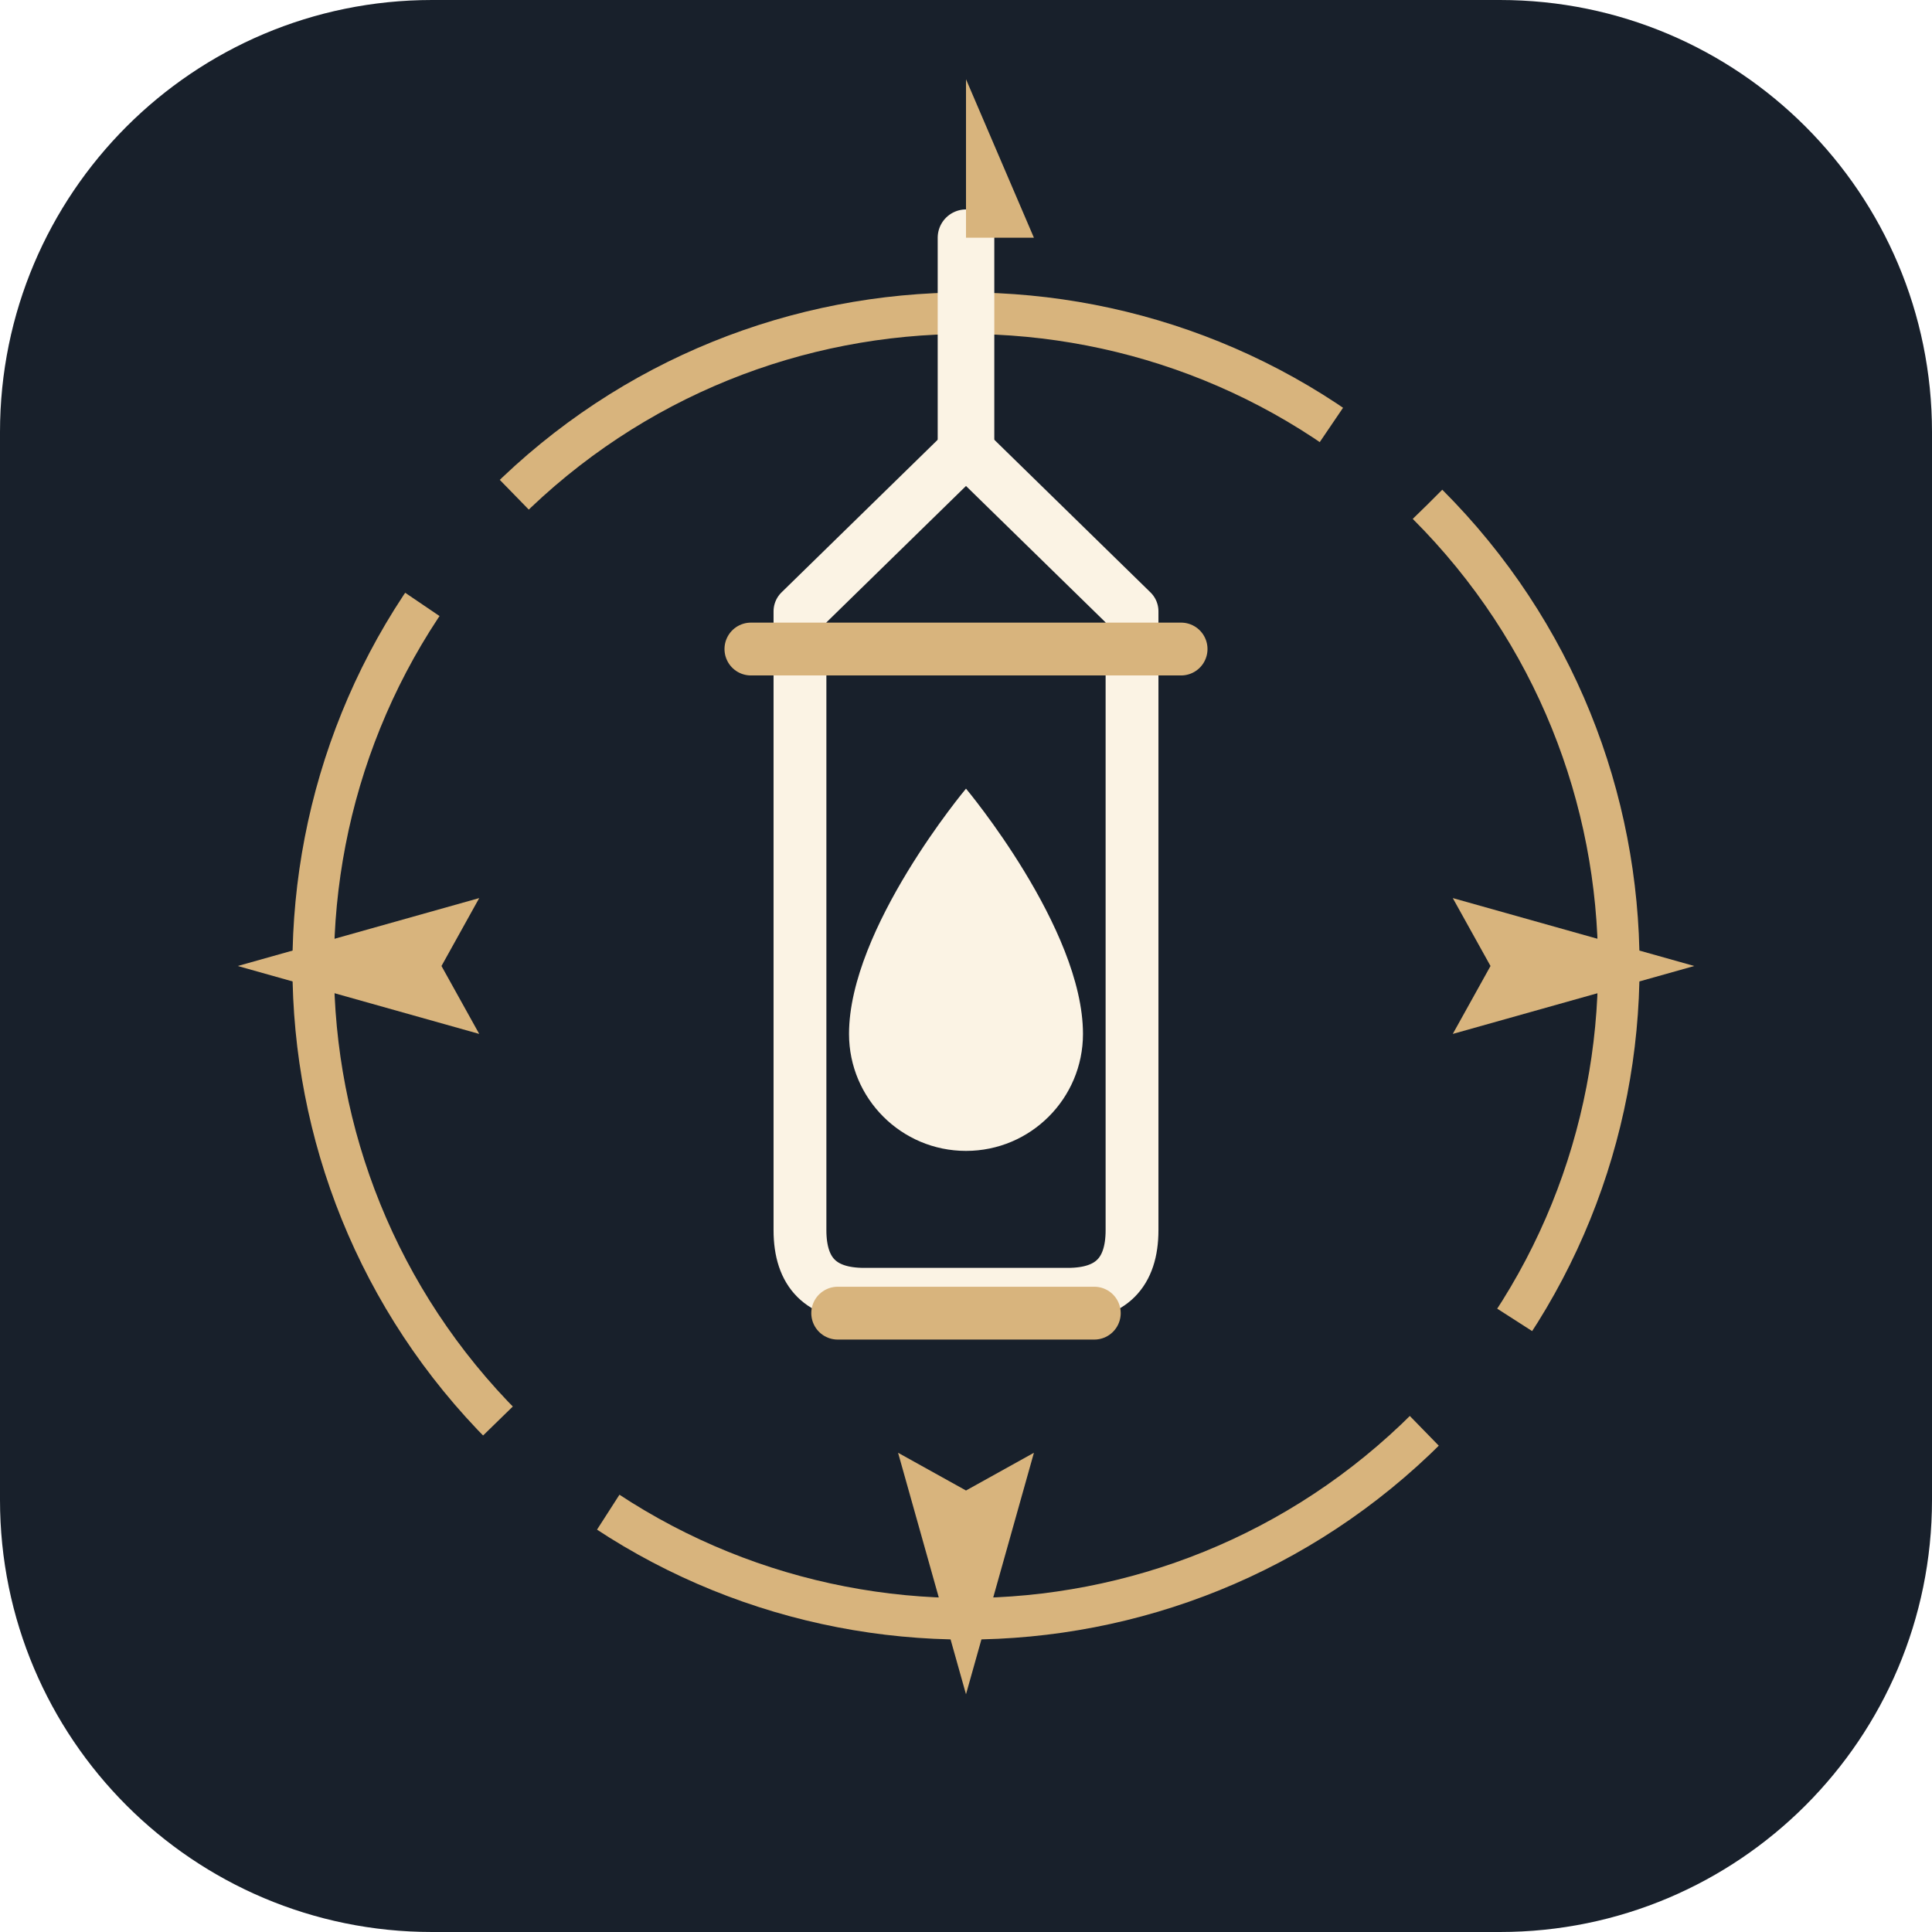
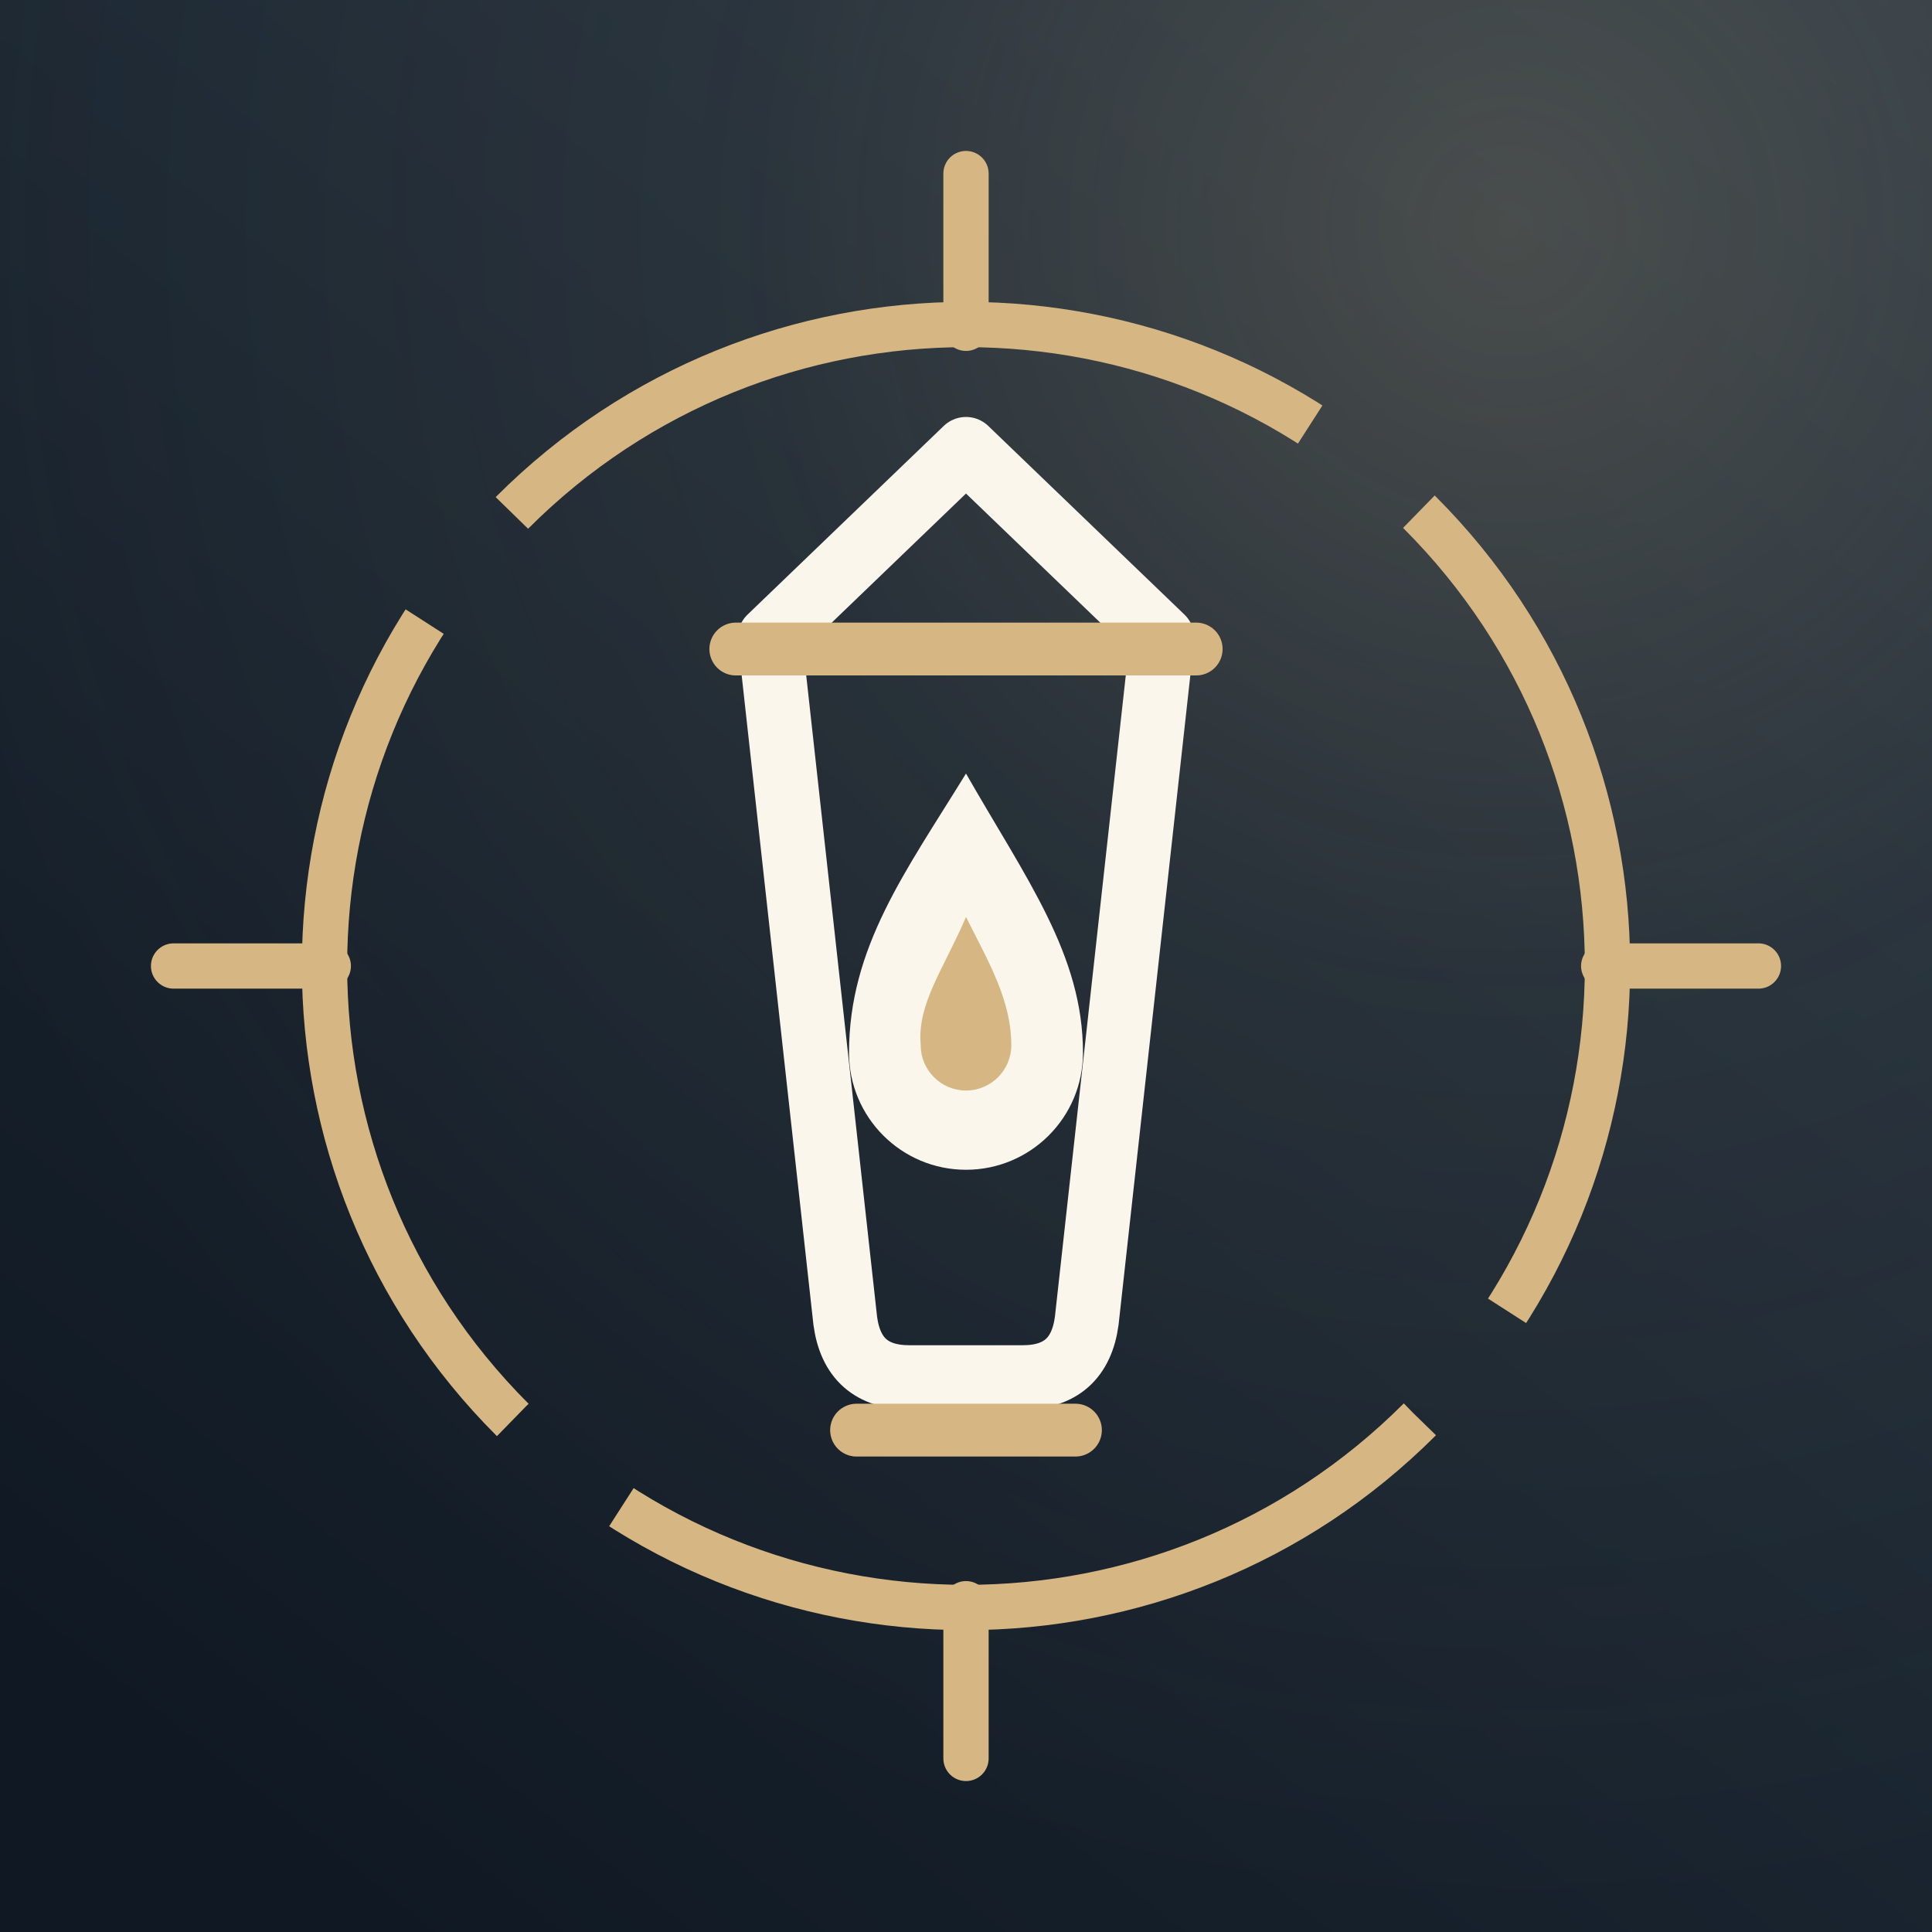
<svg xmlns="http://www.w3.org/2000/svg" viewBox="0 0 1024 1024">
  <defs>
-     <clipPath id="clip">
-       <rect width="1024" height="1024" rx="229" />
-     </clipPath>
+     <linearGradient id="tile" x1="1" y1="0" x2=".2" y2="1">
+       <stop offset="0" stop-color="#263442" />
+       <stop offset="1" stop-color="#101923" />
+     </linearGradient>
+     <radialGradient id="light" cx="800" cy="120" r="900" gradientUnits="userSpaceOnUse">
+       <stop offset="0" stop-color="#e6c58d" stop-opacity=".20" />
+       <stop offset=".45" stop-color="#e6c58d" stop-opacity=".06" />
+       <stop offset="1" stop-color="#e6c58d" stop-opacity="0" />
+     </radialGradient>
  </defs>
-   <rect width="1024" height="1024" rx="229" fill="#18202b" />
-   <g clip-path="url(#clip)">
-     <circle cx="512" cy="512" r="346" fill="none" stroke="#d8b47d" stroke-width="22" stroke-dasharray="470 76" transform="rotate(-45 512 512)" />
-     <path d="M512 126 L512 238" stroke="#fbf3e4" stroke-width="30" stroke-linecap="round" />
-     <path d="M512 238 L424 324 L424 652 Q424 686 458 686 H566 Q600 686 600 652 V324 L512 238Z" fill="none" stroke="#fbf3e4" stroke-width="28" stroke-linejoin="round" />
-     <path d="M398 344 H626 M444 696 H580" stroke="#d8b47d" stroke-width="28" stroke-linecap="round" />
-     <path d="M512 418 C512 418 450 492 450 548 A62 62 0 0 0 574 548 C574 492 512 418 512 418Z" fill="#fbf3e4" />
-     <path d="M512 126 L512 42 L548 126Z M512 898 L476 770 L512 790 L548 770Z M126 512 L254 476 L234 512 L254 548Z M898 512 L770 548 L790 512 L770 476Z" fill="#d8b47d" />
-   </g>
+   <rect width="1024" height="1024" fill="url(#tile)" />
+   <rect width="1024" height="1024" fill="url(#light)" />
+   <circle cx="512" cy="512" r="340" fill="none" stroke="#d6b783" stroke-width="24" stroke-dasharray="460 74 460 74 460 74 460 74" transform="rotate(-45 512 512)" />
+   <path d="M512 92 V174 M512 850 V932 M92 512 H174 M850 512 H932" stroke="#d6b783" stroke-width="24" stroke-linecap="round" />
+   <path d="M512 238 L408 338 L448 700 Q452 730 482 730 H542 Q572 730 576 700 L616 338Z" fill="none" stroke="#fbf6ec" stroke-width="34" stroke-linejoin="round" />
+   <path d="M390 344 H634 M454 758 H570" fill="none" stroke="#d6b783" stroke-width="28" stroke-linecap="round" />
+   <path d="M512 410 C480 462 450 502 450 558 A62 62 0 0 0 574 558 C574 506 544 466 512 410Z" fill="#fbf6ec" />
+   <path d="M512 486 C500 514 486 532 488 554 A24 24 0 0 0 536 554 C536 530 524 510 512 486Z" fill="#d6b783" />
</svg>
